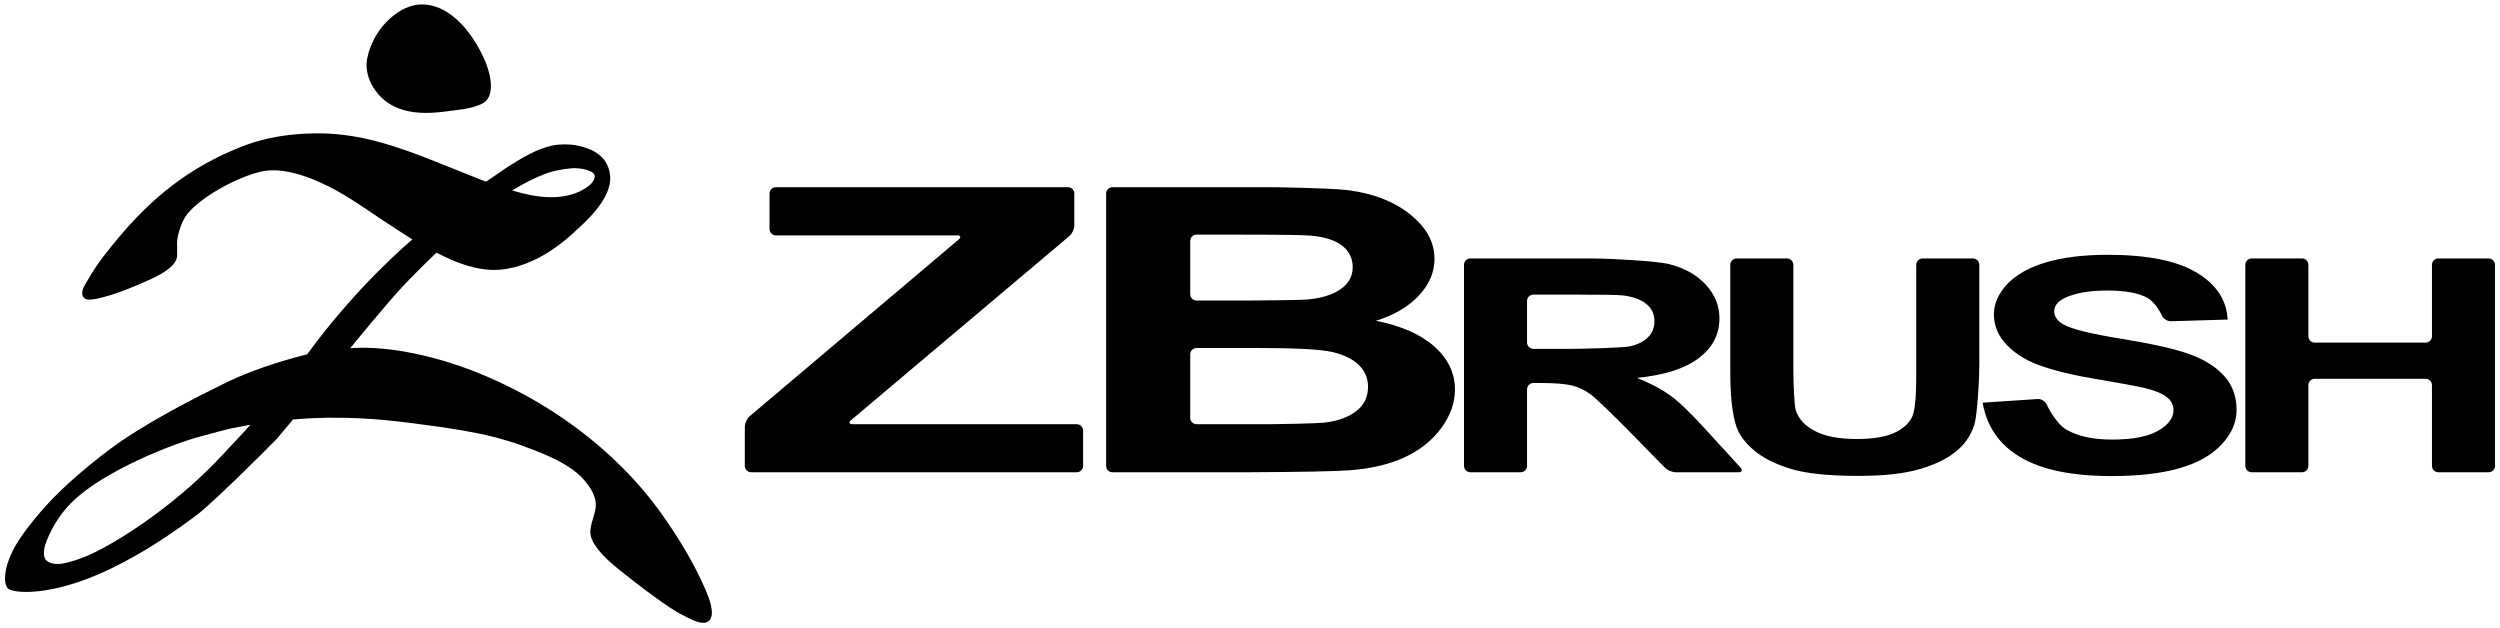
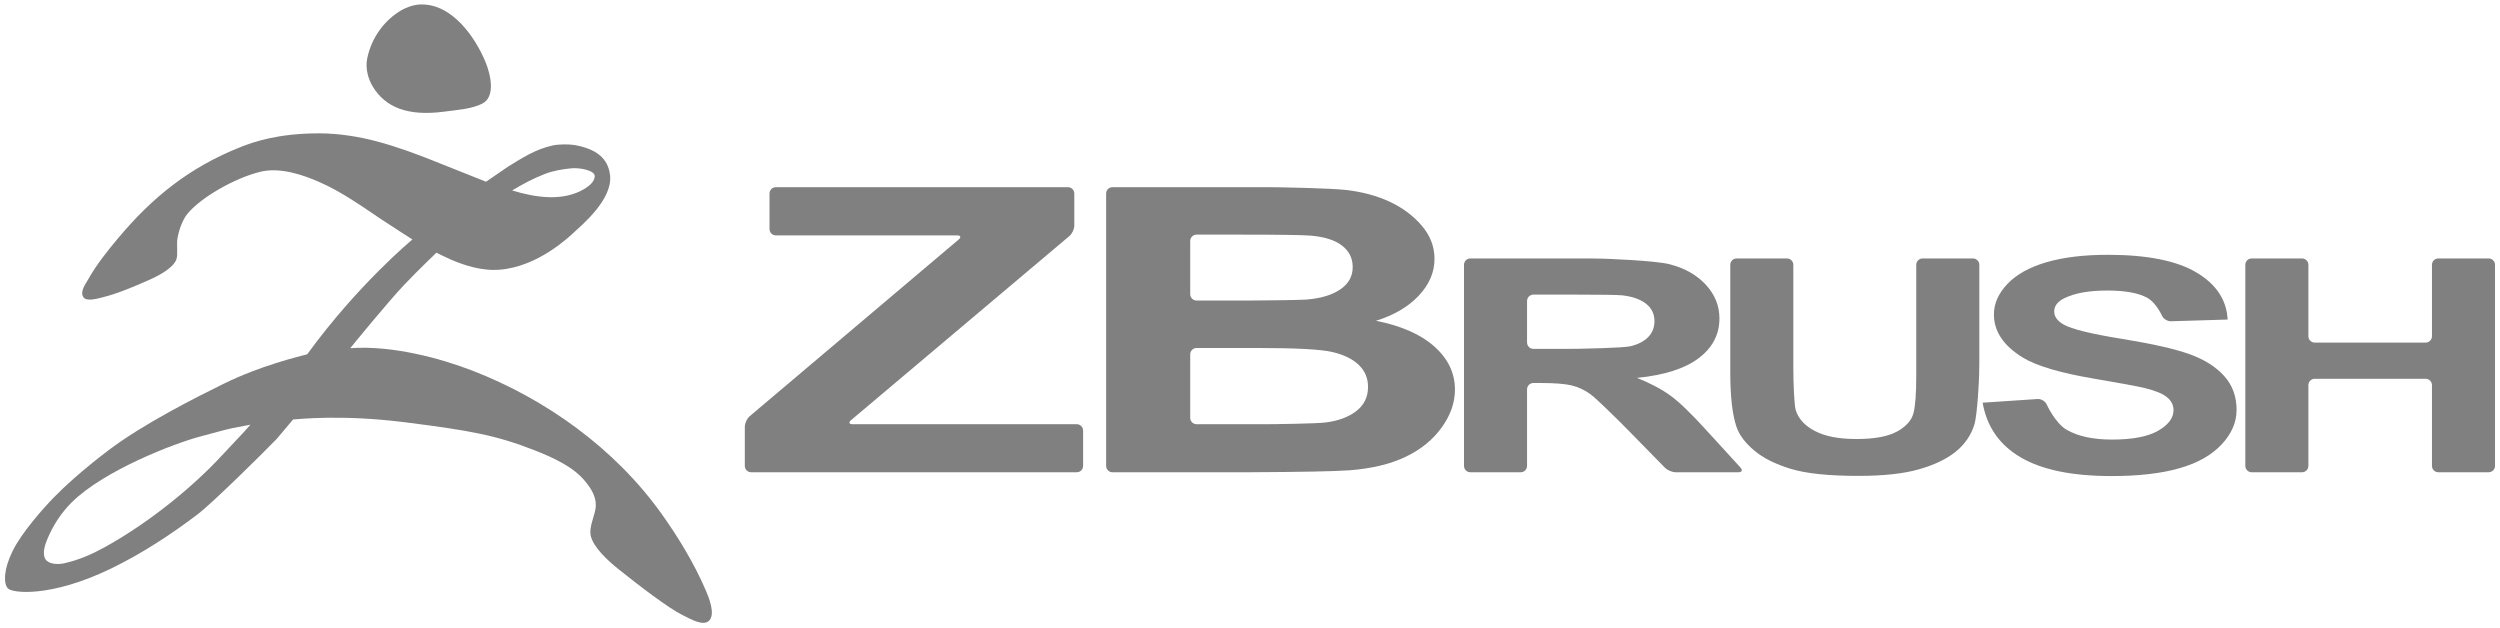
- <svg xmlns="http://www.w3.org/2000/svg" version="1.2" baseProfile="tiny" id="Layer_1" x="0px" y="0px" width="1375px" height="345px" viewBox="0 0 1375 345" overflow="scroll" xml:space="preserve">
+ <svg xmlns="http://www.w3.org/2000/svg" version="1.2" baseProfile="tiny" id="Layer_1" x="0px" y="0px" width="1375px" height="345px" viewBox="0 0 1375 345" overflow="scroll" xml:space="preserve" fill="grey">
  <g>
    <path d="M413.141,259.742c-1.927,0-3.493-1.577-3.493-3.49v-21.565c0-1.926,1.199-4.527,2.67-5.764l114.953-97.19   c1.466-1.241,1.095-2.258-0.829-2.258H426.73c-1.924,0-3.497-1.573-3.497-3.497v-19.538c0-1.914,1.573-3.49,3.497-3.49h160.642   c1.92,0,3.497,1.576,3.497,3.49v17.611c0,1.927-1.203,4.509-2.677,5.749L468.09,231.067c-1.473,1.241-1.102,2.251,0.824,2.251   h123.302c1.913,0,3.494,1.577,3.494,3.496v19.438c0,1.913-1.581,3.49-3.494,3.49H413.141z" />
    <path d="M608.377,106.445c0-1.92,1.572-3.496,3.494-3.496h84.557c1.927,0,5.075,0.029,6.985,0.052c0,0,28.146,0.466,37.057,1.496   c8.904,1.037,16.873,3.194,23.893,6.472c7.036,3.282,12.901,7.653,17.578,13.101c4.689,5.459,7.037,11.577,7.037,18.351   c0,7.339-2.895,14.077-8.678,20.21c-5.775,6.129-13.613,10.726-23.507,13.795c13.953,2.776,24.69,7.516,32.185,14.219   c7.498,6.709,11.245,14.594,11.245,23.639c0,7.132-2.413,14.061-7.265,20.807c-4.838,6.731-11.451,12.122-19.839,16.146   c-8.388,4.025-18.728,6.503-31.007,7.431c-7.714,0.572-26.303,0.934-55.775,1.075h-74.467c-1.922,0-3.494-1.574-3.494-3.501   V106.445z M658.117,129.045c-1.918,0-3.494,1.571-3.494,3.489v29.271c0,1.923,1.576,3.497,3.494,3.497h23.318   c1.917,0,5.067-0.01,6.991-0.025c0,0,25.721-0.15,30.099-0.511c7.908-0.642,14.134-2.505,18.657-5.61   c4.539-3.101,6.805-7.187,6.805-12.25c0-4.85-1.953-8.782-5.854-11.818c-3.907-3.032-9.716-4.872-17.429-5.506   c-4.579-0.359-17.754-0.538-39.525-0.538H658.117z M658.117,191.399c-1.918,0-3.494,1.574-3.494,3.486v34.943   c0,1.912,1.576,3.489,3.494,3.489h35.819c1.926,0,5.059-0.017,6.985-0.036c0,0,23.743-0.282,28.223-0.932   c6.87-0.849,12.476-2.934,16.792-6.242c4.318-3.32,6.486-7.762,6.486-13.322c0-4.711-1.674-8.691-4.988-11.984   c-3.354-3.268-8.162-5.659-14.467-7.154c-6.297-1.504-19.969-2.248-41.006-2.248H658.117z" />
    <path d="M808.689,259.742c-1.918,0-3.486-1.574-3.486-3.501V145.642c0-1.925,1.568-3.498,3.486-3.498h66.008   c1.93,0,5.072,0.058,6.993,0.121c0,0,28.204,0.939,36.518,3.048c8.325,2.113,14.978,5.868,19.974,11.272   c5.002,5.401,7.508,11.58,7.508,18.529c0,8.816-3.789,16.109-11.375,21.851c-7.57,5.755-18.891,9.375-33.971,10.87   c7.496,3.004,13.686,6.289,18.569,9.868c4.89,3.589,11.46,9.945,19.745,19.103l18.614,20.36c1.295,1.408,0.79,2.576-1.146,2.576   H921.65c-1.925,0-4.6-1.129-5.945-2.503l-20.174-20.592c-1.354-1.379-3.566-3.607-4.935-4.965c0,0-12.512-12.436-15.793-14.825   c-3.278-2.376-6.759-4.001-10.435-4.884c-3.672-0.88-9.482-1.326-17.461-1.326h-3.532c-1.915,0-3.498,1.568-3.498,3.496v42.098   c0,1.927-1.563,3.501-3.487,3.501H808.689z M839.878,188.38c0,1.93,1.583,3.496,3.498,3.496h18.665   c1.933,0,5.072-0.028,6.988-0.063c0,0,23.545-0.414,27.678-1.377c4.139-0.967,7.384-2.627,9.729-4.974   c2.35-2.347,3.512-5.298,3.512-8.83c0-3.953-1.54-7.147-4.627-9.581c-3.089-2.431-7.441-3.972-13.059-4.61   c-2.813-0.267-11.251-0.4-25.32-0.4h-23.565c-1.915,0-3.498,1.571-3.498,3.498V188.38z" />
    <path d="M951.656,145.642c0-1.925,1.564-3.494,3.489-3.494h27.692c1.925,0,3.493,1.569,3.493,3.494v56.695   c0,1.93,0.045,5.072,0.093,6.99c0,0,0.339,13.172,1.208,16.168c1.473,4.803,5.002,8.664,10.59,11.578   c5.589,2.921,13.215,4.382,22.905,4.382c9.846,0,17.269-1.383,22.266-4.133c5.001-2.757,8.009-6.14,9.03-10.156   c1.01-4.006,1.512-10.667,1.512-19.972v-61.552c0-1.925,1.571-3.494,3.504-3.494h27.685c1.924,0,3.504,1.569,3.504,3.494v54.773   c0,1.922-0.07,5.064-0.144,6.991c0,0-0.796,20.591-2.675,26.429c-1.876,5.817-5.335,10.749-10.371,14.758   c-5.032,4.006-11.772,7.202-20.214,9.58c-8.435,2.382-19.443,3.566-33.042,3.566c-16.396,0-28.841-1.289-37.31-3.887   c-8.485-2.591-15.175-5.962-20.09-10.104c-4.931-4.142-8.179-8.488-9.729-13.037c-2.271-6.736-3.396-16.688-3.396-29.836V145.642z" />
    <path d="M1090.455,221.476l30.254-2.015c1.924-0.126,4.139,1.196,4.942,2.951c0,0,4.692,10.264,10.907,13.902   c6.209,3.64,14.588,5.451,25.129,5.451c11.175,0,19.584-1.611,25.252-4.845c5.653-3.244,8.494-7.024,8.494-11.347   c0-2.792-1.19-5.148-3.582-7.108c-2.373-1.947-6.528-3.645-12.459-5.092c-4.071-0.957-13.327-2.678-27.778-5.125   c-18.599-3.15-31.636-7.032-39.141-11.631c-10.542-6.486-15.82-14.359-15.82-23.674c0-5.982,2.491-11.592,7.442-16.797   c4.971-5.217,12.113-9.189,21.446-11.913c9.338-2.73,20.603-4.093,33.801-4.093c21.562,0,37.789,3.231,48.685,9.706   c10.906,6.469,16.626,15.106,17.17,25.909l-31.19,0.934c-1.919,0.062-4.136-1.323-4.926-3.075c0,0-3.24-7.202-8.12-9.847   c-4.883-2.652-12.204-3.974-21.966-3.974c-10.08,0-17.97,1.417-23.673,4.25c-3.67,1.821-5.51,4.252-5.51,7.307   c0,2.778,1.724,5.156,5.163,7.13c4.367,2.511,14.992,5.138,31.862,7.862c16.886,2.727,29.361,5.55,37.44,8.461   c8.08,2.912,14.411,6.898,18.989,11.951c4.567,5.055,6.851,11.295,6.851,18.734c0,6.738-2.74,13.046-8.202,18.925   c-5.473,5.889-13.2,10.256-23.198,13.119c-9.999,2.86-22.462,4.303-37.376,4.303c-21.723,0-38.396-3.448-50.032-10.323   C1099.663,244.648,1092.709,234.631,1090.455,221.476" />
    <path d="M1238.426,259.742c-1.93,0-3.498-1.577-3.498-3.49v-110.61c0-1.925,1.568-3.498,3.498-3.498h27.692   c1.93,0,3.496,1.573,3.496,3.498v39.291c0,1.924,1.568,3.502,3.495,3.502h60.972c1.918,0,3.495-1.578,3.495-3.502v-39.291   c0-1.925,1.572-3.498,3.496-3.498h27.687c1.932,0,3.501,1.573,3.501,3.498v110.61c0,1.913-1.569,3.49-3.501,3.49h-27.687   c-1.924,0-3.496-1.577-3.496-3.49v-44.434c0-1.924-1.577-3.495-3.495-3.495h-60.972c-1.927,0-3.495,1.571-3.495,3.495v44.434   c0,1.913-1.566,3.49-3.496,3.49H1238.426z" />
    <path fill-rule="evenodd" d="M230.631,2.479c17.974-1.022,30.89,18.38,36.307,31.407c3.087,7.408,5.669,19.487-1.774,23.15   c-5.816,2.868-12.776,3.314-21.009,4.392c-19.656,2.555-32.153-2.137-39.264-14.03c-2.04-3.407-4.174-9.413-2.907-15.377   c2.478-11.767,9.751-21.142,18.848-26.443C222.527,4.583,226.779,2.699,230.631,2.479" />
    <path d="M175.555,73.338c10.53,0.017,21.536,1.723,31.792,4.448c11.222,2.992,21.772,6.947,30.615,10.472   c16.941,6.76,29.359,11.694,29.359,11.694s8.555-5.91,11.816-8.108c7.896-4.861,15.245-9.758,24.978-11.878   c3.148-0.683,9.012-0.711,11.946-0.19c11.524,2.051,18.519,7.068,19.494,16.845c1.322,13.14-15.456,27.048-19.402,30.754   c-3.53,3.308-20.448,19.289-41.254,20.958c-10.125,0.819-19.697-2.515-26.584-5.408c-2.299-0.969-8.286-3.952-8.286-3.952   s-9.247,8.803-17.734,17.693c-8.528,8.927-29.653,34.774-29.653,34.825c23.315-1.676,50.092,5.764,67.072,12.32   c39.933,15.424,78.464,42.565,104.5,79.271c8.938,12.619,17.463,26.542,23.917,41.482c1.769,4.104,5.258,12.798,2.151,16.508   c-3.222,3.837-10.644-0.717-14.825-2.754c-7.604-3.69-23.806-16.072-35.515-25.462c-5.353-4.301-13.622-11.73-15.063-18.291   c-0.915-4.201,1.632-9.691,2.511-13.996c1.413-6.884-2.602-12.202-5.38-15.663c-6.52-8.131-17.7-13.209-28.217-17.331   c-20.877-8.207-35.512-10.828-70.904-15.308c-35.387-4.478-59.074-1.658-61.696-1.555c-2.727,3.239-6.233,7.408-8.962,10.647   c-7.529,7.804-35.542,35.465-43.643,41.604c-14.49,10.978-30.679,21.625-47.822,29.893c-32.998,15.907-54.045,13.394-56.44,10.758   c-2.388-2.632-2.48-10.125,2.545-20.42C11.942,292.814,24,279.352,29.56,273.64c5.55-5.725,15.867-15.192,29.888-25.828   c19.372-14.707,48.836-29.51,63.488-36.703c20.441-10.047,40.899-14.871,46.034-16.262c28.102-38.622,57.866-63.132,57.866-63.132   s-11.939-7.634-16.979-11c-10.969-7.324-21.777-15.167-34.432-20.687c-7.968-3.47-21.131-8.375-32.524-5.491   c-14.021,3.542-32.48,14.068-39.889,23.156c-2.466,3.019-4.555,8.54-5.38,13.239c-0.659,3.709,0.361,9.116-0.64,11.778   c-1.758,4.668-9.371,8.8-15.3,11.4c-8.057,3.526-16.333,7.167-25.513,9.493c-3.095,0.779-8.551,2.251-10.238-0.038   c-2.239-3.04,1.247-7.598,2.432-9.693c4.817-8.549,10.601-15.721,16.696-22.994c18.576-22.159,38.798-38.674,67.194-49.979   C139.39,78.063,153.073,73.306,175.555,73.338 M314.304,92.567c-4.838,0.455-10.148,1.359-14.517,3.064   c-6.452,2.508-12.192,5.549-18.108,9.122c13.05,3.964,28.06,6.216,39.853-0.924c2.869-1.742,5.455-4.091,5.579-6.881   C327.257,93.803,319.135,92.116,314.304,92.567 M137.722,233.584c0,0-6.536,1.196-10.047,1.91   c-3.505,0.72-11.601,3.035-17.027,4.446c-14.848,3.851-53.779,18.961-71.287,36.447c-5.713,5.704-10.198,12.508-13.525,20.613   c-0.913,2.224-2.765,7.381-0.904,10.48c1.585,2.636,6.29,3.217,10.324,2.333c8.286-1.815,15.755-5.227,22.403-8.889   c24.983-13.782,48.977-33.793,63.883-49.884c4.827-5.214,11.007-11.644,12.754-13.588   C136.046,235.494,137.722,233.584,137.722,233.584" />
  </g>
</svg>
